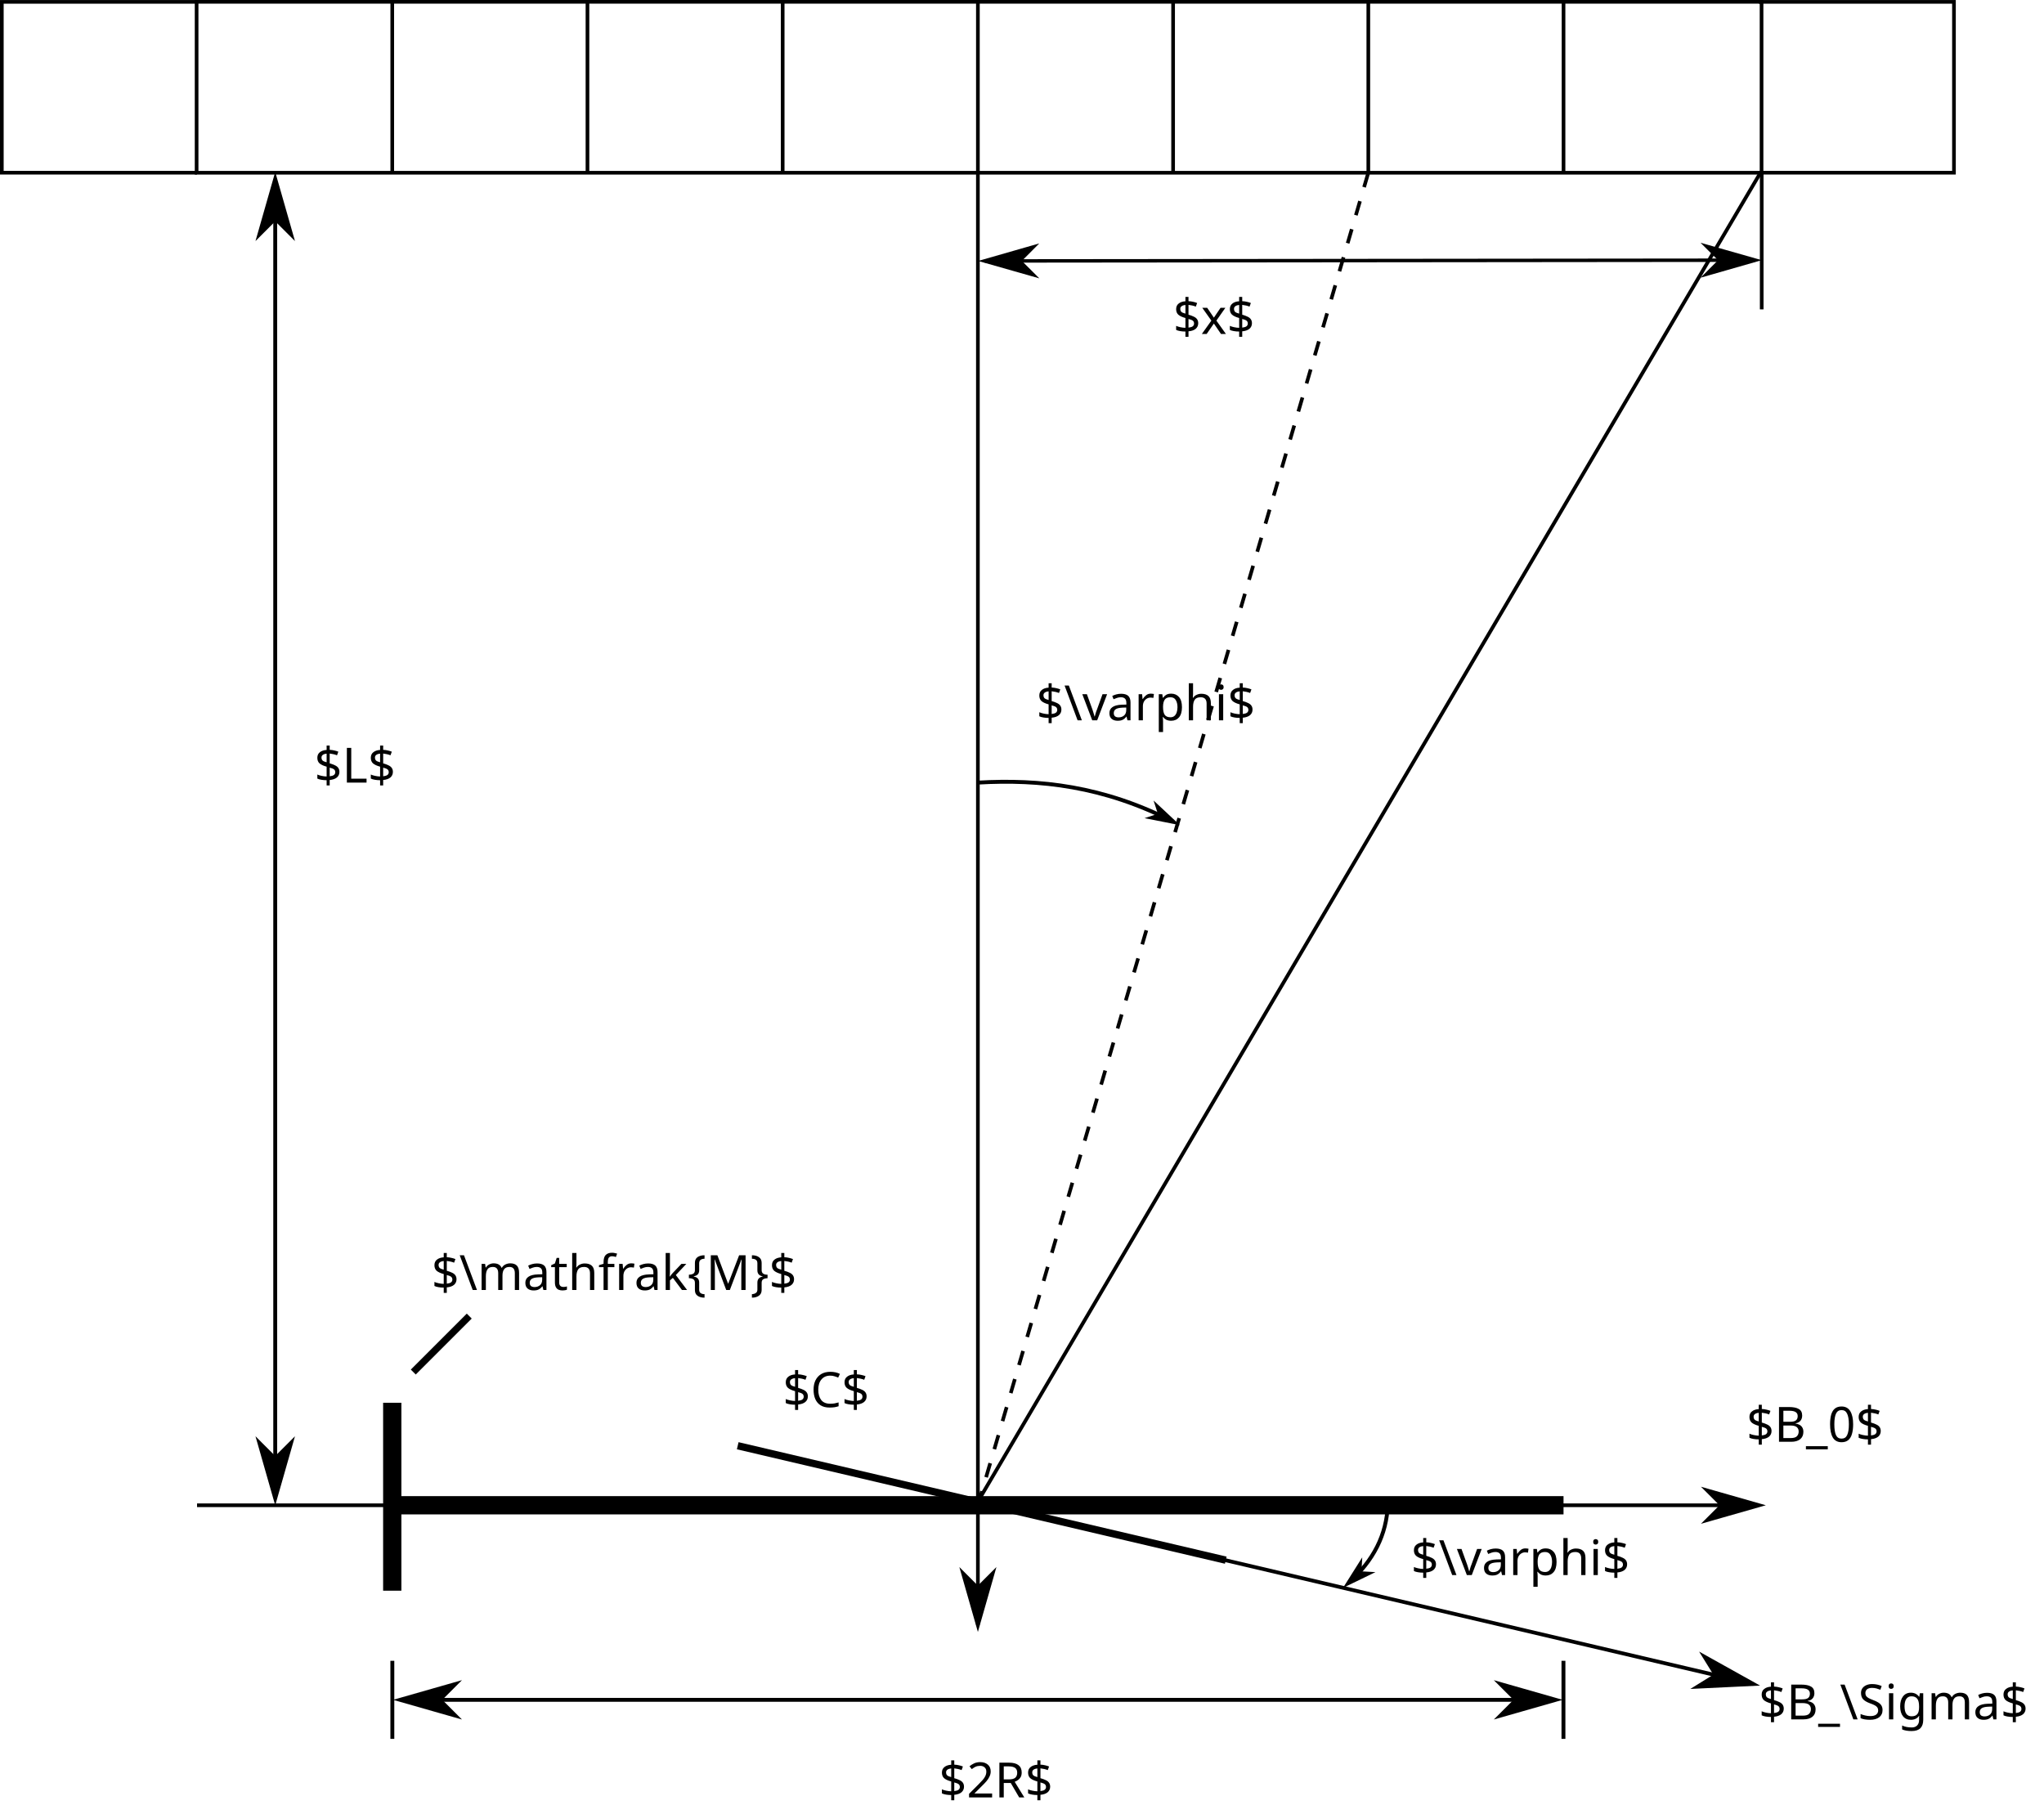
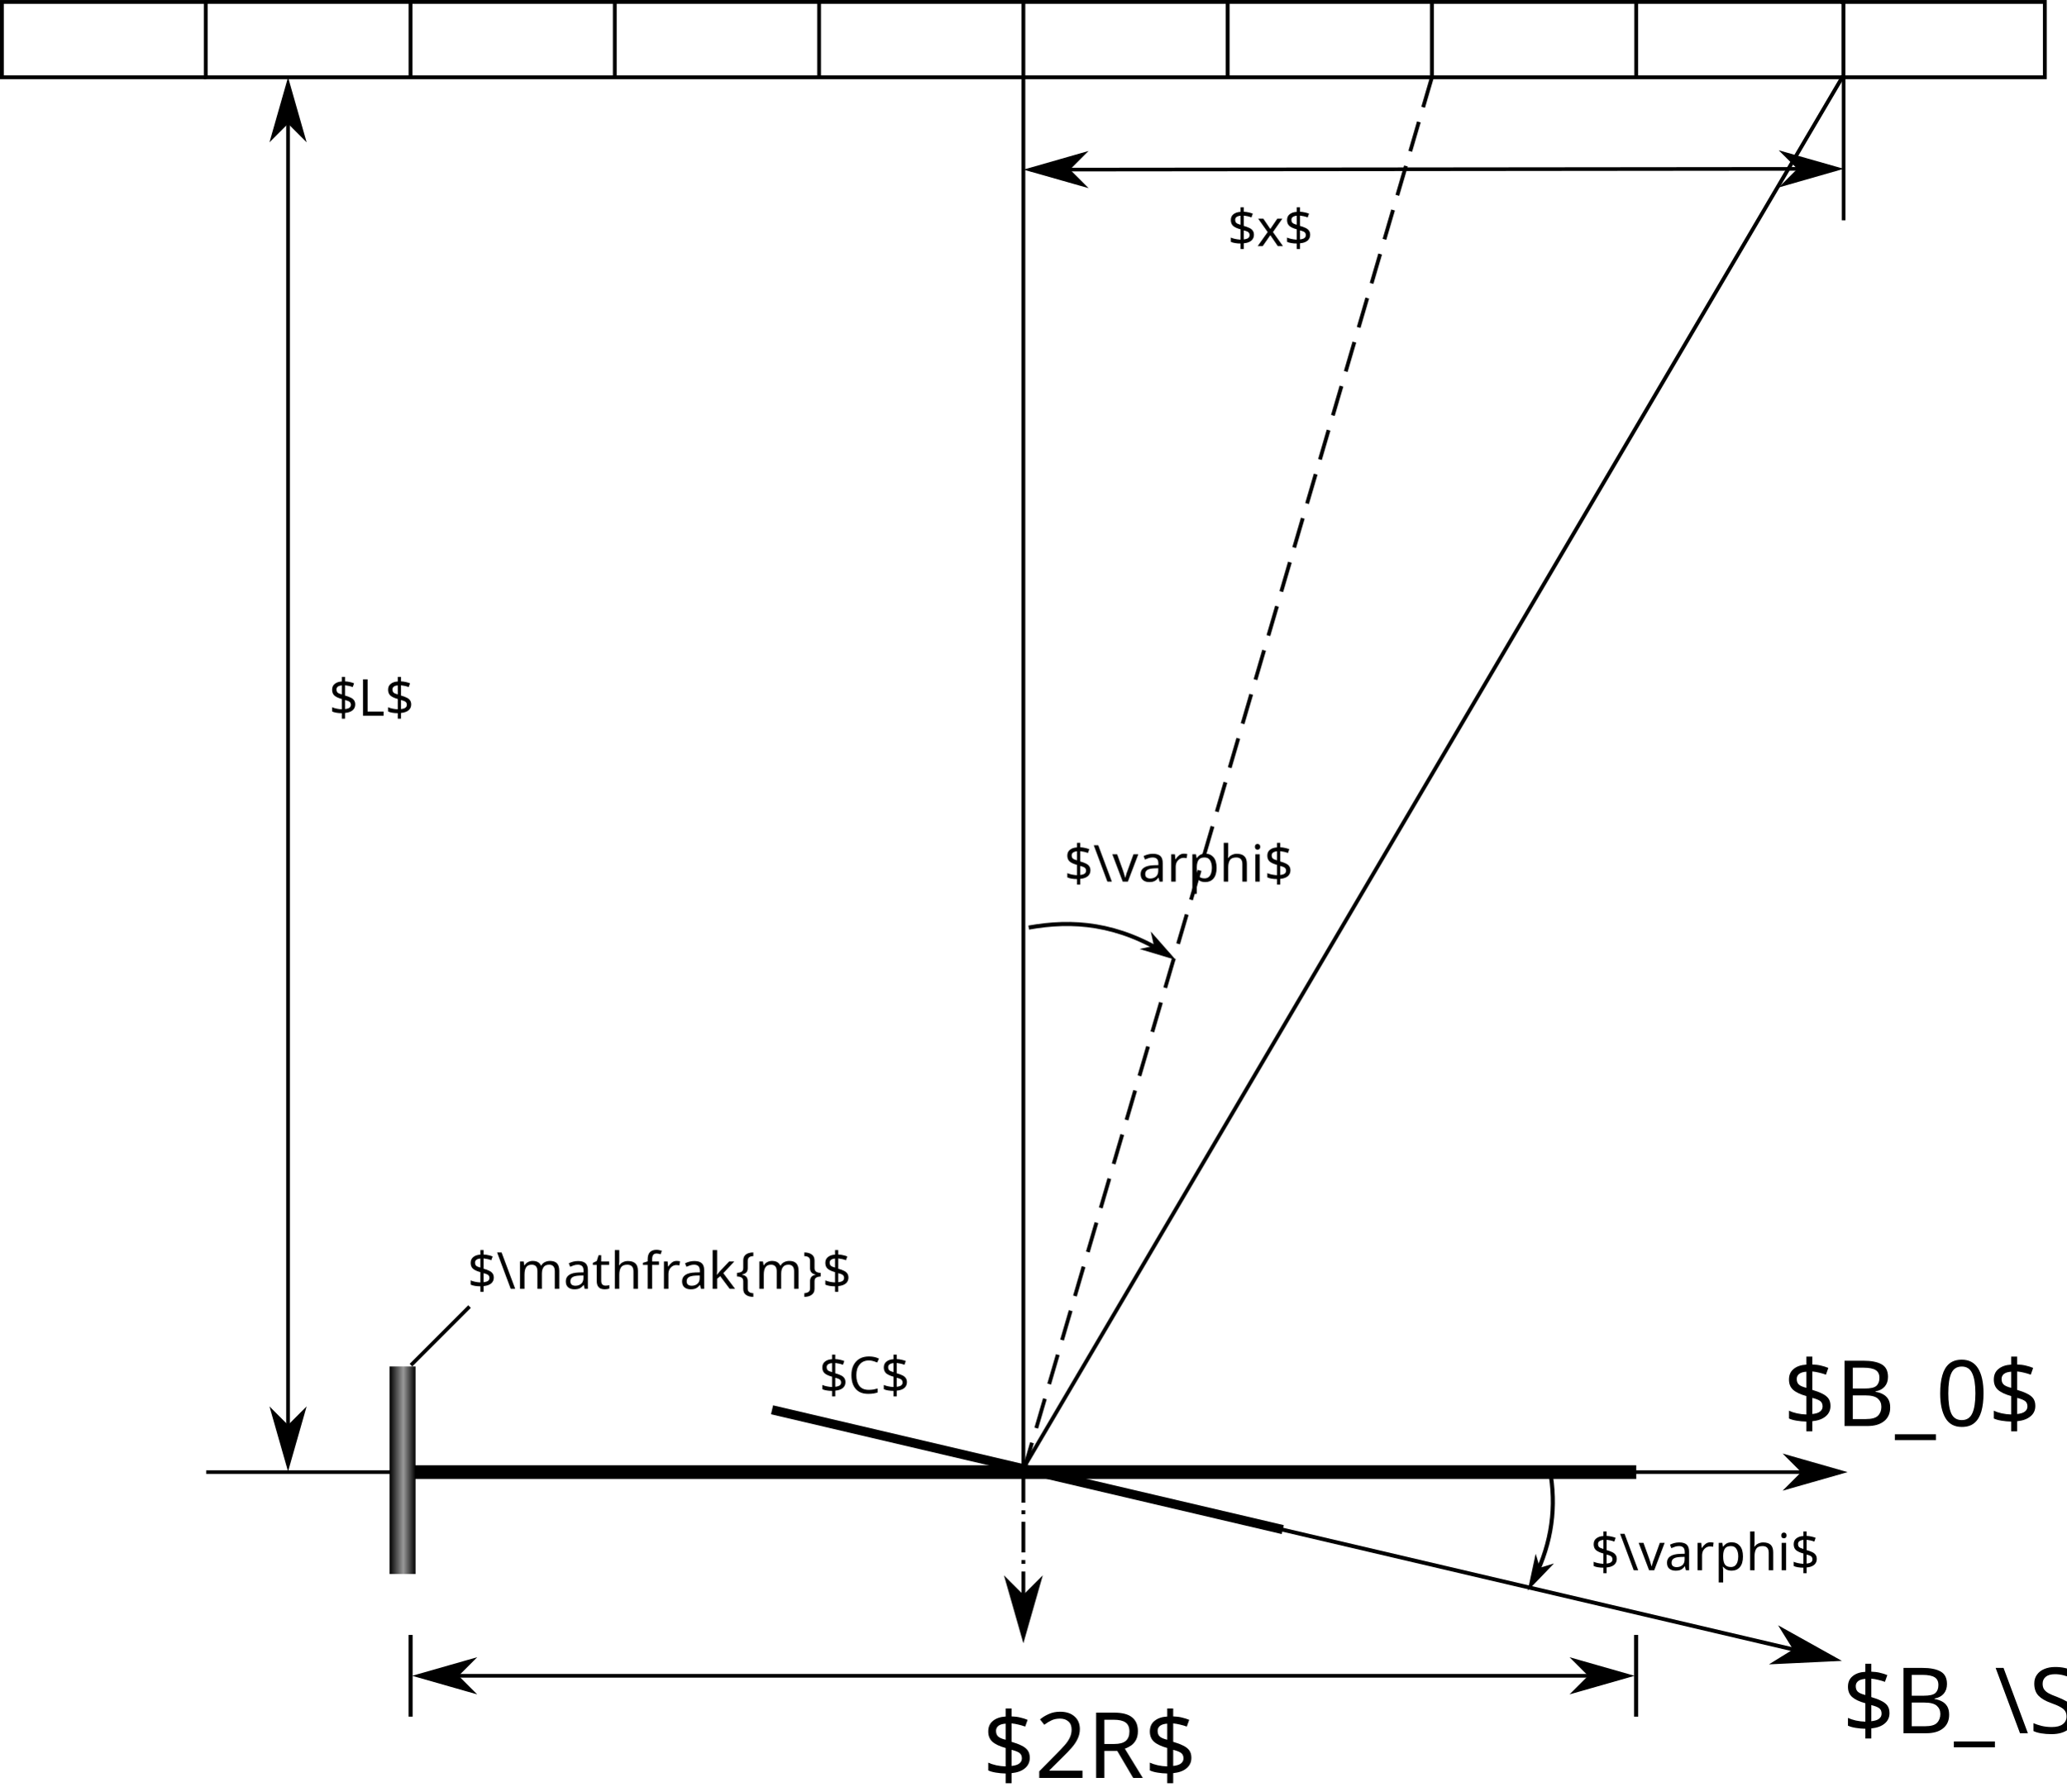
- <svg xmlns="http://www.w3.org/2000/svg" width="82.459mm" height="72.811mm" viewBox="0 0 292.178 257.993" id="svg5292" version="1.1">
+ <svg xmlns="http://www.w3.org/2000/svg" xmlns:xlink="http://www.w3.org/1999/xlink" width="79.649mm" height="69.049mm" viewBox="0 0 282.221 244.663" id="svg5292" version="1.1">
  <defs id="defs5294">
+     <linearGradient id="linearGradient4270">
+       <stop style="stop-color:#000000;stop-opacity:1;" offset="0" id="stop4272" />
+       <stop id="stop4344" offset="0.53" style="stop-color:#999999;stop-opacity:1" />
+       <stop style="stop-color:#000000;stop-opacity:1" offset="1" id="stop4274" />
+     </linearGradient>
    <marker style="overflow:visible" id="marker7859" refX="0" refY="0" orient="auto">
      <path transform="matrix(-0.4,0,0,-0.4,-4,0)" style="fill:#000000;fill-opacity:1;fill-rule:evenodd;stroke:#000000;stroke-width:1pt;stroke-opacity:1" d="M 0,0 5,-5 -12.5,0 5,5 0,0 Z" id="path7861" />
    </marker>
    <marker orient="auto" refY="0" refX="0" id="Arrow1Mend" style="overflow:visible">
      <path id="path4464" d="M 0,0 5,-5 -12.5,0 5,5 0,0 Z" style="fill:#000000;fill-opacity:1;fill-rule:evenodd;stroke:#000000;stroke-width:1pt;stroke-opacity:1" transform="matrix(-0.4,0,0,-0.4,-4,0)" />
    </marker>
    <marker style="overflow:visible" id="marker6925" refX="0" refY="0" orient="auto">
      <path transform="matrix(-0.8,0,0,-0.8,-10,0)" style="fill:#000000;fill-opacity:1;fill-rule:evenodd;stroke:#000000;stroke-width:1pt;stroke-opacity:1" d="M 0,0 5,-5 -12.5,0 5,5 0,0 Z" id="path6927" />
    </marker>
    <marker orient="auto" refY="0" refX="0" id="marker6675" style="overflow:visible">
      <path id="path6677" d="M 0,0 5,-5 -12.5,0 5,5 0,0 Z" style="fill:#000000;fill-opacity:1;fill-rule:evenodd;stroke:#000000;stroke-width:1pt;stroke-opacity:1" transform="matrix(0.8,0,0,0.8,10,0)" />
    </marker>
    <marker orient="auto" refY="0" refX="0" id="marker6375" style="overflow:visible">
      <path id="path6377" d="M 0,0 5,-5 -12.5,0 5,5 0,0 Z" style="fill:#000000;fill-opacity:1;fill-rule:evenodd;stroke:#000000;stroke-width:1pt;stroke-opacity:1" transform="matrix(-0.8,0,0,-0.8,-10,0)" />
    </marker>
    <marker style="overflow:visible" id="marker6311" refX="0" refY="0" orient="auto">
      <path transform="matrix(0.8,0,0,0.8,10,0)" style="fill:#000000;fill-opacity:1;fill-rule:evenodd;stroke:#000000;stroke-width:1pt;stroke-opacity:1" d="M 0,0 5,-5 -12.5,0 5,5 0,0 Z" id="path6313" />
    </marker>
    <marker style="overflow:visible" id="marker6141" refX="0" refY="0" orient="auto">
      <path transform="matrix(-0.8,0,0,-0.8,-10,0)" style="fill:#000000;fill-opacity:1;fill-rule:evenodd;stroke:#000000;stroke-width:1pt;stroke-opacity:1" d="M 0,0 5,-5 -12.5,0 5,5 0,0 Z" id="path6143" />
    </marker>
    <marker orient="auto" refY="0" refX="0" id="Arrow1Lstart" style="overflow:visible">
      <path id="path4455" d="M 0,0 5,-5 -12.5,0 5,5 0,0 Z" style="fill:#000000;fill-opacity:1;fill-rule:evenodd;stroke:#000000;stroke-width:1pt;stroke-opacity:1" transform="matrix(0.8,0,0,0.8,10,0)" />
    </marker>
    <marker orient="auto" refY="0" refX="0" id="marker5955" style="overflow:visible">
      <path id="path5957" d="M 0,0 5,-5 -12.5,0 5,5 0,0 Z" style="fill:#000000;fill-opacity:1;fill-rule:evenodd;stroke:#000000;stroke-width:1pt;stroke-opacity:1" transform="matrix(-0.8,0,0,-0.8,-10,0)" />
    </marker>
    <marker style="overflow:visible" id="marker5921" refX="0" refY="0" orient="auto">
      <path transform="matrix(-0.8,0,0,-0.8,-10,0)" style="fill:#000000;fill-opacity:1;fill-rule:evenodd;stroke:#000000;stroke-width:1pt;stroke-opacity:1" d="M 0,0 5,-5 -12.5,0 5,5 0,0 Z" id="path5923" />
    </marker>
    <marker orient="auto" refY="0" refX="0" id="Arrow1Lend" style="overflow:visible">
      <path id="path4458" d="M 0,0 5,-5 -12.5,0 5,5 0,0 Z" style="fill:#000000;fill-opacity:1;fill-rule:evenodd;stroke:#000000;stroke-width:1pt;stroke-opacity:1" transform="matrix(-0.8,0,0,-0.8,-10,0)" />
    </marker>
+     <linearGradient xlink:href="#linearGradient4270" id="linearGradient4276" x1="379.134" y1="552.756" x2="382.677" y2="552.756" gradientUnits="userSpaceOnUse" gradientTransform="translate(5,-1.607143)" />
  </defs>
-   <g id="layer1" transform="translate(-330.9241,-336.2064)">
-     <path style="fill:none;fill-rule:evenodd;stroke:#000000;stroke-width:0.522;stroke-linecap:butt;stroke-linejoin:miter;stroke-miterlimit:4;stroke-dasharray:none;stroke-opacity:1" d="m 359.027,336.467 0,24.436 223.7,0 0,-24.436 z" id="path5861" />
-     <path style="fill:none;fill-rule:evenodd;stroke:#000000;stroke-width:0.522px;stroke-linecap:butt;stroke-linejoin:miter;stroke-opacity:1" d="m 386.994,336.473 0,24.424" id="path5863" />
-     <path style="fill:none;fill-rule:evenodd;stroke:#000000;stroke-width:0.522px;stroke-linecap:butt;stroke-linejoin:miter;stroke-opacity:1" d="m 414.899,336.473 0,24.424" id="path5865" />
-     <path style="fill:none;fill-rule:evenodd;stroke:#000000;stroke-width:0.522px;stroke-linecap:butt;stroke-linejoin:miter;stroke-opacity:1" d="m 442.804,336.473 0,24.424" id="path5867" />
-     <path style="fill:none;fill-rule:evenodd;stroke:#000000;stroke-width:0.522px;stroke-linecap:butt;stroke-linejoin:miter;stroke-opacity:1" d="m 470.708,336.473 0,24.424" id="path5869" />
-     <path style="fill:none;fill-rule:evenodd;stroke:#000000;stroke-width:0.522px;stroke-linecap:butt;stroke-linejoin:miter;stroke-opacity:1" d="m 498.613,336.473 0,24.424" id="path5871" />
-     <path style="fill:none;fill-rule:evenodd;stroke:#000000;stroke-width:0.522px;stroke-linecap:butt;stroke-linejoin:miter;stroke-opacity:1" d="m 526.517,336.473 0,24.424" id="path5873" />
-     <path style="fill:none;fill-rule:evenodd;stroke:#000000;stroke-width:0.522px;stroke-linecap:butt;stroke-linejoin:miter;stroke-opacity:1" d="m 554.422,336.473 0,24.424" id="path5875" />
-     <path style="fill:none;fill-rule:evenodd;stroke:#000000;stroke-width:0.522px;stroke-linecap:butt;stroke-linejoin:miter;stroke-opacity:1" d="m 470.708,360.897 0,190.51" id="path5877" />
-     <path style="fill:none;fill-rule:evenodd;stroke:#000000;stroke-width:0.522px;stroke-linecap:butt;stroke-linejoin:miter;stroke-opacity:1;marker-end:url(#marker5955)" d="m 359.09,551.407 223.237,0" id="path5883" />
-     <path style="fill:none;fill-rule:evenodd;stroke:#000000;stroke-width:2.611;stroke-linecap:butt;stroke-linejoin:miter;stroke-miterlimit:4;stroke-dasharray:none;stroke-opacity:1" d="m 386.994,536.753 0,26.867" id="path5885" />
-     <path style="fill:none;fill-rule:evenodd;stroke:#000000;stroke-width:2.611;stroke-linecap:butt;stroke-linejoin:miter;stroke-miterlimit:4;stroke-dasharray:none;stroke-opacity:1" d="m 386.994,551.407 167.428,0" id="path5887" />
-     <path style="fill:none;fill-rule:evenodd;stroke:#000000;stroke-width:1.044;stroke-linecap:butt;stroke-linejoin:miter;stroke-miterlimit:4;stroke-dasharray:none;stroke-opacity:1" d="m 436.377,542.896 69.762,16.361" id="path5889" />
-     <path style="fill:none;fill-rule:evenodd;stroke:#000000;stroke-width:0.522px;stroke-linecap:butt;stroke-linejoin:miter;stroke-opacity:1;marker-end:url(#Arrow1Lend)" d="m 470.708,551.407 0,17.097" id="path5891" />
+   <g id="layer1" transform="translate(-330.9241,-350.3485)">
+     <path style="fill:none;fill-rule:evenodd;stroke:#000000;stroke-width:0.522;stroke-linecap:butt;stroke-linejoin:miter;stroke-miterlimit:4;stroke-dasharray:none;stroke-opacity:1" d="m 359.027,350.61 0,10.293 223.7,0 0,-10.293 z" id="path5861" />
+     <path style="fill:none;fill-rule:evenodd;stroke:#000000;stroke-width:0.522px;stroke-linecap:butt;stroke-linejoin:miter;stroke-opacity:1" d="m 386.994,350.612 0,10.289" id="path5863" />
+     <path style="fill:none;fill-rule:evenodd;stroke:#000000;stroke-width:0.522px;stroke-linecap:butt;stroke-linejoin:miter;stroke-opacity:1" d="m 414.899,350.612 0,10.289" id="path5865" />
+     <path style="fill:none;fill-rule:evenodd;stroke:#000000;stroke-width:0.522px;stroke-linecap:butt;stroke-linejoin:miter;stroke-opacity:1" d="m 442.804,350.612 0,10.289" id="path5867" />
+     <path style="fill:none;fill-rule:evenodd;stroke:#000000;stroke-width:0.522px;stroke-linecap:butt;stroke-linejoin:miter;stroke-opacity:1" d="m 470.708,350.612 0,10.289" id="path5869" />
+     <path style="fill:none;fill-rule:evenodd;stroke:#000000;stroke-width:0.522px;stroke-linecap:butt;stroke-linejoin:miter;stroke-opacity:1" d="m 498.613,350.612 0,10.289" id="path5871" />
+     <path style="fill:none;fill-rule:evenodd;stroke:#000000;stroke-width:0.522px;stroke-linecap:butt;stroke-linejoin:miter;stroke-opacity:1" d="m 526.517,350.612 0,10.289" id="path5873" />
+     <path style="fill:none;fill-rule:evenodd;stroke:#000000;stroke-width:0.522px;stroke-linecap:butt;stroke-linejoin:miter;stroke-opacity:1" d="m 554.422,350.612 0,10.289" id="path5875" />
+     <path style="fill:none;fill-rule:evenodd;stroke:#000000;stroke-width:0.522;stroke-linecap:butt;stroke-linejoin:miter;stroke-miterlimit:4;stroke-dasharray:none;stroke-dashoffset:0;stroke-opacity:1" d="m 470.708,360.897 0,190.51" id="path5877" />
+     <path style="fill:none;fill-rule:evenodd;stroke:#000000;stroke-width:0.5;stroke-linecap:butt;stroke-linejoin:miter;stroke-miterlimit:4;stroke-dasharray:none;stroke-opacity:1;marker-end:url(#marker5955)" d="m 359.09,551.407 223.237,0" id="path5883" />
+     <path style="fill:none;fill-rule:evenodd;stroke:#000000;stroke-width:1.875;stroke-linecap:butt;stroke-linejoin:miter;stroke-miterlimit:4;stroke-dasharray:none;stroke-opacity:1" d="m 386.994,551.407 167.428,0" id="path5887" />
+     <path style="fill:none;fill-rule:evenodd;stroke:#000000;stroke-width:1.25;stroke-linecap:butt;stroke-linejoin:miter;stroke-miterlimit:4;stroke-dasharray:none;stroke-opacity:1" d="m 436.377,542.896 69.762,16.361" id="path5889" />
+     <path style="fill:none;fill-rule:evenodd;stroke:#000000;stroke-width:0.522;stroke-linecap:butt;stroke-linejoin:miter;stroke-miterlimit:4;stroke-dasharray:4.177, 1.044, 0.522, 1.044;stroke-dashoffset:0;stroke-opacity:1;marker-end:url(#Arrow1Lend)" d="m 470.708,551.407 0,22.36" id="path5891" />
    <path style="fill:none;fill-rule:evenodd;stroke:#000000;stroke-width:0.54px;stroke-linecap:butt;stroke-linejoin:miter;stroke-opacity:1;marker-end:url(#marker5921)" d="m 437.225,543.111 144.271,33.836" id="path5913" />
-     <path style="fill:none;fill-rule:evenodd;stroke:#000000;stroke-width:0.522px;stroke-linecap:butt;stroke-linejoin:miter;stroke-opacity:1" d="m 359.09,336.473 -27.905,0 0,24.424 27.905,0" id="path6073" />
-     <path style="fill:none;fill-rule:evenodd;stroke:#000000;stroke-width:0.522px;stroke-linecap:butt;stroke-linejoin:miter;stroke-opacity:1" d="m 582.327,336.473 27.905,0 0,24.424 -27.905,0" id="path6075" />
-     <path style="fill:none;fill-rule:evenodd;stroke:#000000;stroke-width:0.522px;stroke-linecap:butt;stroke-linejoin:miter;stroke-opacity:1" d="m 582.749,360.897 0,19.539" id="path6077" />
+     <path style="fill:none;fill-rule:evenodd;stroke:#000000;stroke-width:0.522px;stroke-linecap:butt;stroke-linejoin:miter;stroke-opacity:1" d="m 359.09,350.612 -27.905,0 0,10.289 27.905,0" id="path6073" />
+     <path style="fill:none;fill-rule:evenodd;stroke:#000000;stroke-width:0.522px;stroke-linecap:butt;stroke-linejoin:miter;stroke-opacity:1" d="m 582.327,350.612 27.905,0 0,10.289 -27.905,0" id="path6075" />
+     <path style="fill:none;fill-rule:evenodd;stroke:#000000;stroke-width:0.5;stroke-linecap:butt;stroke-linejoin:miter;stroke-miterlimit:4;stroke-dasharray:none;stroke-opacity:1" d="m 582.749,360.897 0,19.539" id="path6077" />
    <path style="fill:none;fill-rule:evenodd;stroke:#000000;stroke-width:0.522px;stroke-linecap:butt;stroke-linejoin:miter;stroke-opacity:1" d="M 470.459,551.298 582.636,360.788" id="path6079" />
-     <path style="fill:none;fill-rule:evenodd;stroke:#000000;stroke-width:0.522;stroke-linecap:butt;stroke-linejoin:miter;stroke-miterlimit:4;stroke-dasharray:2.089, 2.089;stroke-dashoffset:0;stroke-opacity:1" d="M 470.708,551.407 526.517,360.897" id="path6081" />
+     <path style="fill:none;fill-rule:evenodd;stroke:#000000;stroke-width:0.522;stroke-linecap:butt;stroke-linejoin:miter;stroke-miterlimit:4;stroke-dasharray:4.177, 2.089;stroke-dashoffset:0;stroke-opacity:1" d="M 470.708,551.407 526.517,360.897" id="path6081" />
    <path style="fill:none;fill-rule:evenodd;stroke:#000000;stroke-width:0.558px;stroke-linecap:butt;stroke-linejoin:miter;stroke-opacity:1" d="m 387.007,573.644 0,11.16" id="path6085" />
-     <path style="fill:none;fill-rule:evenodd;stroke:#000000;stroke-width:0.554px;stroke-linecap:butt;stroke-linejoin:miter;stroke-opacity:1;marker-start:url(#Arrow1Lstart);marker-end:url(#marker6141)" d="m 388.188,579.224 165.04,0" id="path6087" />
+     <path style="fill:none;fill-rule:evenodd;stroke:#000000;stroke-width:0.5;stroke-linecap:butt;stroke-linejoin:miter;stroke-miterlimit:4;stroke-dasharray:none;stroke-opacity:1;marker-start:url(#Arrow1Lstart);marker-end:url(#marker6141)" d="m 388.188,579.224 165.04,0" id="path6087" />
    <path style="fill:none;fill-rule:evenodd;stroke:#000000;stroke-width:0.558px;stroke-linecap:butt;stroke-linejoin:miter;stroke-opacity:1" d="m 554.41,573.644 0,11.16" id="path6089" />
-     <path style="fill:none;fill-rule:evenodd;stroke:#000000;stroke-width:0.556px;stroke-linecap:butt;stroke-linejoin:miter;stroke-opacity:1;marker-start:url(#marker6311);marker-end:url(#marker6375)" d="m 370.266,550.344 0,-188.476" id="path6303" />
-     <path style="fill:none;fill-rule:evenodd;stroke:#000000;stroke-width:0.492px;stroke-linecap:butt;stroke-linejoin:miter;stroke-opacity:1;marker-start:url(#marker6675);marker-end:url(#marker6925)" d="m 581.8,373.403 -110.101,0.109" id="path6667" />
-     <path style="fill:none;fill-rule:evenodd;stroke:#000000;stroke-width:0.558px;stroke-linecap:butt;stroke-linejoin:miter;stroke-opacity:1;marker-end:url(#Arrow1Mend)" d="m 470.708,448.092 c 8.826,-0.513 17.953,0.484 27.901,5.58" id="path7613" />
-     <path style="fill:none;fill-rule:evenodd;stroke:#000000;stroke-width:0.558px;stroke-linecap:butt;stroke-linejoin:miter;stroke-opacity:1;marker-end:url(#marker7859)" d="m 529.299,551.323 c -0.151,4.29 -2.047,7.998 -5.58,11.16" id="path7851" />
+     <path style="fill:none;fill-rule:evenodd;stroke:#000000;stroke-width:0.5;stroke-linecap:butt;stroke-linejoin:miter;stroke-miterlimit:4;stroke-dasharray:none;stroke-opacity:1;marker-start:url(#marker6311);marker-end:url(#marker6375)" d="m 370.266,550.344 0,-188.476" id="path6303" />
+     <path style="fill:none;fill-rule:evenodd;stroke:#000000;stroke-width:0.5;stroke-linecap:butt;stroke-linejoin:miter;stroke-miterlimit:4;stroke-dasharray:none;stroke-opacity:1;marker-start:url(#marker6675);marker-end:url(#marker6925)" d="m 581.8,373.403 -110.101,0.109" id="path6667" />
+     <path style="fill:none;fill-rule:evenodd;stroke:#000000;stroke-width:0.558px;stroke-linecap:butt;stroke-linejoin:miter;stroke-opacity:1;marker-end:url(#Arrow1Mend)" d="m 471.44,477.035 c 5.963,-1.067 12.195,-0.646 19.159,3.815" id="path7613" />
+     <path style="fill:none;fill-rule:evenodd;stroke:#000000;stroke-width:0.558px;stroke-linecap:butt;stroke-linejoin:miter;stroke-opacity:1;marker-end:url(#marker7859)" d="m 542.77,551.963 c 0.768,5.085 -0.149,9.968 -2.647,14.662" id="path7851" />
    <text xml:space="preserve" style="font-style:normal;font-weight:normal;font-size:6.975px;line-height:125%;font-family:sans-serif;letter-spacing:0px;word-spacing:0px;fill:#000000;fill-opacity:1;stroke:none;stroke-width:1px;stroke-linecap:butt;stroke-linejoin:miter;stroke-opacity:1" x="375.846" y="448.092" id="text8061">
      <tspan id="tspan8063" x="375.846" y="448.092">$L$</tspan>
    </text>
-     <text xml:space="preserve" style="font-style:normal;font-weight:normal;font-size:6.975px;line-height:125%;font-family:sans-serif;letter-spacing:0px;word-spacing:0px;fill:#000000;fill-opacity:1;stroke:none;stroke-width:1px;stroke-linecap:butt;stroke-linejoin:miter;stroke-opacity:1" x="442.808" y="537.373" id="text8065">
-       <tspan id="tspan8067" x="442.808" y="537.373">$C$</tspan>
+     <text xml:space="preserve" style="font-style:normal;font-weight:normal;font-size:6.975px;line-height:125%;font-family:sans-serif;letter-spacing:0px;word-spacing:0px;fill:#000000;fill-opacity:1;stroke:none;stroke-width:1px;stroke-linecap:butt;stroke-linejoin:miter;stroke-opacity:1" x="442.808" y="540.656" id="text8065">
+       <tspan id="tspan8067" x="442.808" y="540.656">$C$</tspan>
    </text>
-     <text xml:space="preserve" style="font-style:normal;font-weight:normal;font-size:6.975px;line-height:125%;font-family:sans-serif;letter-spacing:0px;word-spacing:0px;fill:#000000;fill-opacity:1;stroke:none;stroke-width:1px;stroke-linecap:butt;stroke-linejoin:miter;stroke-opacity:1" x="479.05" y="439.186" id="text8069">
-       <tspan id="tspan8071" x="479.05" y="439.186">$\varphi$</tspan>
+     <text xml:space="preserve" style="font-style:normal;font-weight:normal;font-size:6.975px;line-height:125%;font-family:sans-serif;letter-spacing:0px;word-spacing:0px;fill:#000000;fill-opacity:1;stroke:none;stroke-width:1px;stroke-linecap:butt;stroke-linejoin:miter;stroke-opacity:1" x="476.272" y="470.753" id="text8069">
+       <tspan id="tspan8071" x="476.272" y="470.753">$\varphi$</tspan>
    </text>
-     <text xml:space="preserve" style="font-style:normal;font-weight:normal;font-size:6.975px;line-height:125%;font-family:sans-serif;letter-spacing:0px;word-spacing:0px;fill:#000000;fill-opacity:1;stroke:none;stroke-width:1px;stroke-linecap:butt;stroke-linejoin:miter;stroke-opacity:1" x="532.596" y="561.385" id="text8073">
-       <tspan id="tspan8075" x="532.596" y="561.385">$\varphi$</tspan>
+     <text xml:space="preserve" style="font-style:normal;font-weight:normal;font-size:6.975px;line-height:125%;font-family:sans-serif;letter-spacing:0px;word-spacing:0px;fill:#000000;fill-opacity:1;stroke:none;stroke-width:1px;stroke-linecap:butt;stroke-linejoin:miter;stroke-opacity:1" x="548.172" y="564.803" id="text8073">
+       <tspan id="tspan8075" x="548.172" y="564.803">$\varphi$</tspan>
    </text>
-     <text xml:space="preserve" style="font-style:normal;font-weight:normal;font-size:6.975px;line-height:125%;font-family:sans-serif;letter-spacing:0px;word-spacing:0px;fill:#000000;fill-opacity:1;stroke:none;stroke-width:1px;stroke-linecap:butt;stroke-linejoin:miter;stroke-opacity:1" x="580.563" y="542.333" id="text8077">
-       <tspan id="tspan8079" x="580.563" y="542.333">$B_0$</tspan>
+     <text xml:space="preserve" style="font-style:normal;font-weight:normal;font-size:6.975px;line-height:125%;font-family:sans-serif;letter-spacing:0px;word-spacing:0px;fill:#000000;fill-opacity:1;stroke:none;stroke-width:1px;stroke-linecap:butt;stroke-linejoin:miter;stroke-opacity:1" x="574.502" y="545.111" id="text8077">
+       <tspan id="tspan8079" x="574.502" y="545.111" style="font-size:12.5px">$B_0$</tspan>
    </text>
-     <text xml:space="preserve" style="font-style:normal;font-weight:normal;font-size:6.975px;line-height:125%;font-family:sans-serif;letter-spacing:0px;word-spacing:0px;fill:#000000;fill-opacity:1;stroke:none;stroke-width:1px;stroke-linecap:butt;stroke-linejoin:miter;stroke-opacity:1" x="582.31" y="582.014" id="text8085">
-       <tspan id="tspan8087" x="582.31" y="582.014">$B_\Sigma$</tspan>
+     <text xml:space="preserve" style="font-style:normal;font-weight:normal;font-size:6.975px;line-height:125%;font-family:sans-serif;letter-spacing:0px;word-spacing:0px;fill:#000000;fill-opacity:1;stroke:none;stroke-width:1px;stroke-linecap:butt;stroke-linejoin:miter;stroke-opacity:1" x="582.563" y="587.065" id="text8085">
+       <tspan id="tspan8087" x="582.563" y="587.065" style="font-size:12.5px">$B_\Sigma$</tspan>
    </text>
    <text xml:space="preserve" style="font-style:normal;font-weight:normal;font-size:6.975px;line-height:125%;font-family:sans-serif;letter-spacing:0px;word-spacing:0px;fill:#000000;fill-opacity:1;stroke:none;stroke-width:1px;stroke-linecap:butt;stroke-linejoin:miter;stroke-opacity:1" x="465.128" y="593.174" id="text8089">
-       <tspan id="tspan8091" x="465.128" y="593.174">$2R$</tspan>
+       <tspan id="tspan8091" x="465.128" y="593.174" style="font-size:12.5px">$2R$</tspan>
    </text>
    <text xml:space="preserve" style="font-style:normal;font-weight:normal;font-size:6.975px;line-height:125%;font-family:sans-serif;letter-spacing:0px;word-spacing:0px;fill:#000000;fill-opacity:1;stroke:none;stroke-width:1px;stroke-linecap:butt;stroke-linejoin:miter;stroke-opacity:1" x="498.609" y="383.949" id="text8093">
      <tspan id="tspan8095" x="498.609" y="383.949">$x$</tspan>
    </text>
-     <text xml:space="preserve" style="font-style:normal;font-weight:normal;font-size:6.975px;line-height:125%;font-family:sans-serif;letter-spacing:0px;word-spacing:0px;fill:#000000;fill-opacity:1;stroke:none;stroke-width:1px;stroke-linecap:butt;stroke-linejoin:miter;stroke-opacity:1" x="392.587" y="520.633" id="text8116">
-       <tspan id="tspan8118" x="392.587" y="520.633">$\mathfrak{M}$</tspan>
+     <text xml:space="preserve" style="font-style:normal;font-weight:normal;font-size:6.975px;line-height:125%;font-family:sans-serif;letter-spacing:0px;word-spacing:0px;fill:#000000;fill-opacity:1;stroke:none;stroke-width:1px;stroke-linecap:butt;stroke-linejoin:miter;stroke-opacity:1" x="394.773" y="526.373" id="text8116">
+       <tspan id="tspan8118" x="394.773" y="526.373">$\mathfrak{m}$</tspan>
    </text>
-     <path style="fill:none;fill-rule:evenodd;stroke:#000000;stroke-width:1px;stroke-linecap:butt;stroke-linejoin:miter;stroke-opacity:1" d="m 390,532.362 8,-8" id="path8139" />
+     <path style="fill:none;fill-rule:evenodd;stroke:#000000;stroke-width:0.5;stroke-linecap:butt;stroke-linejoin:miter;stroke-opacity:1" d="m 387.056,536.796 8,-8" id="path8139" />
+     <rect style="opacity:1;fill:url(#linearGradient4276);fill-opacity:1;fill-rule:nonzero;stroke:none;stroke-width:0.25;stroke-linecap:round;stroke-linejoin:bevel;stroke-miterlimit:4;stroke-dasharray:4.989, 2.494;stroke-dashoffset:0;stroke-opacity:1" id="rect4268" width="3.543" height="28.346" x="384.134" y="536.976" />
  </g>
</svg>
